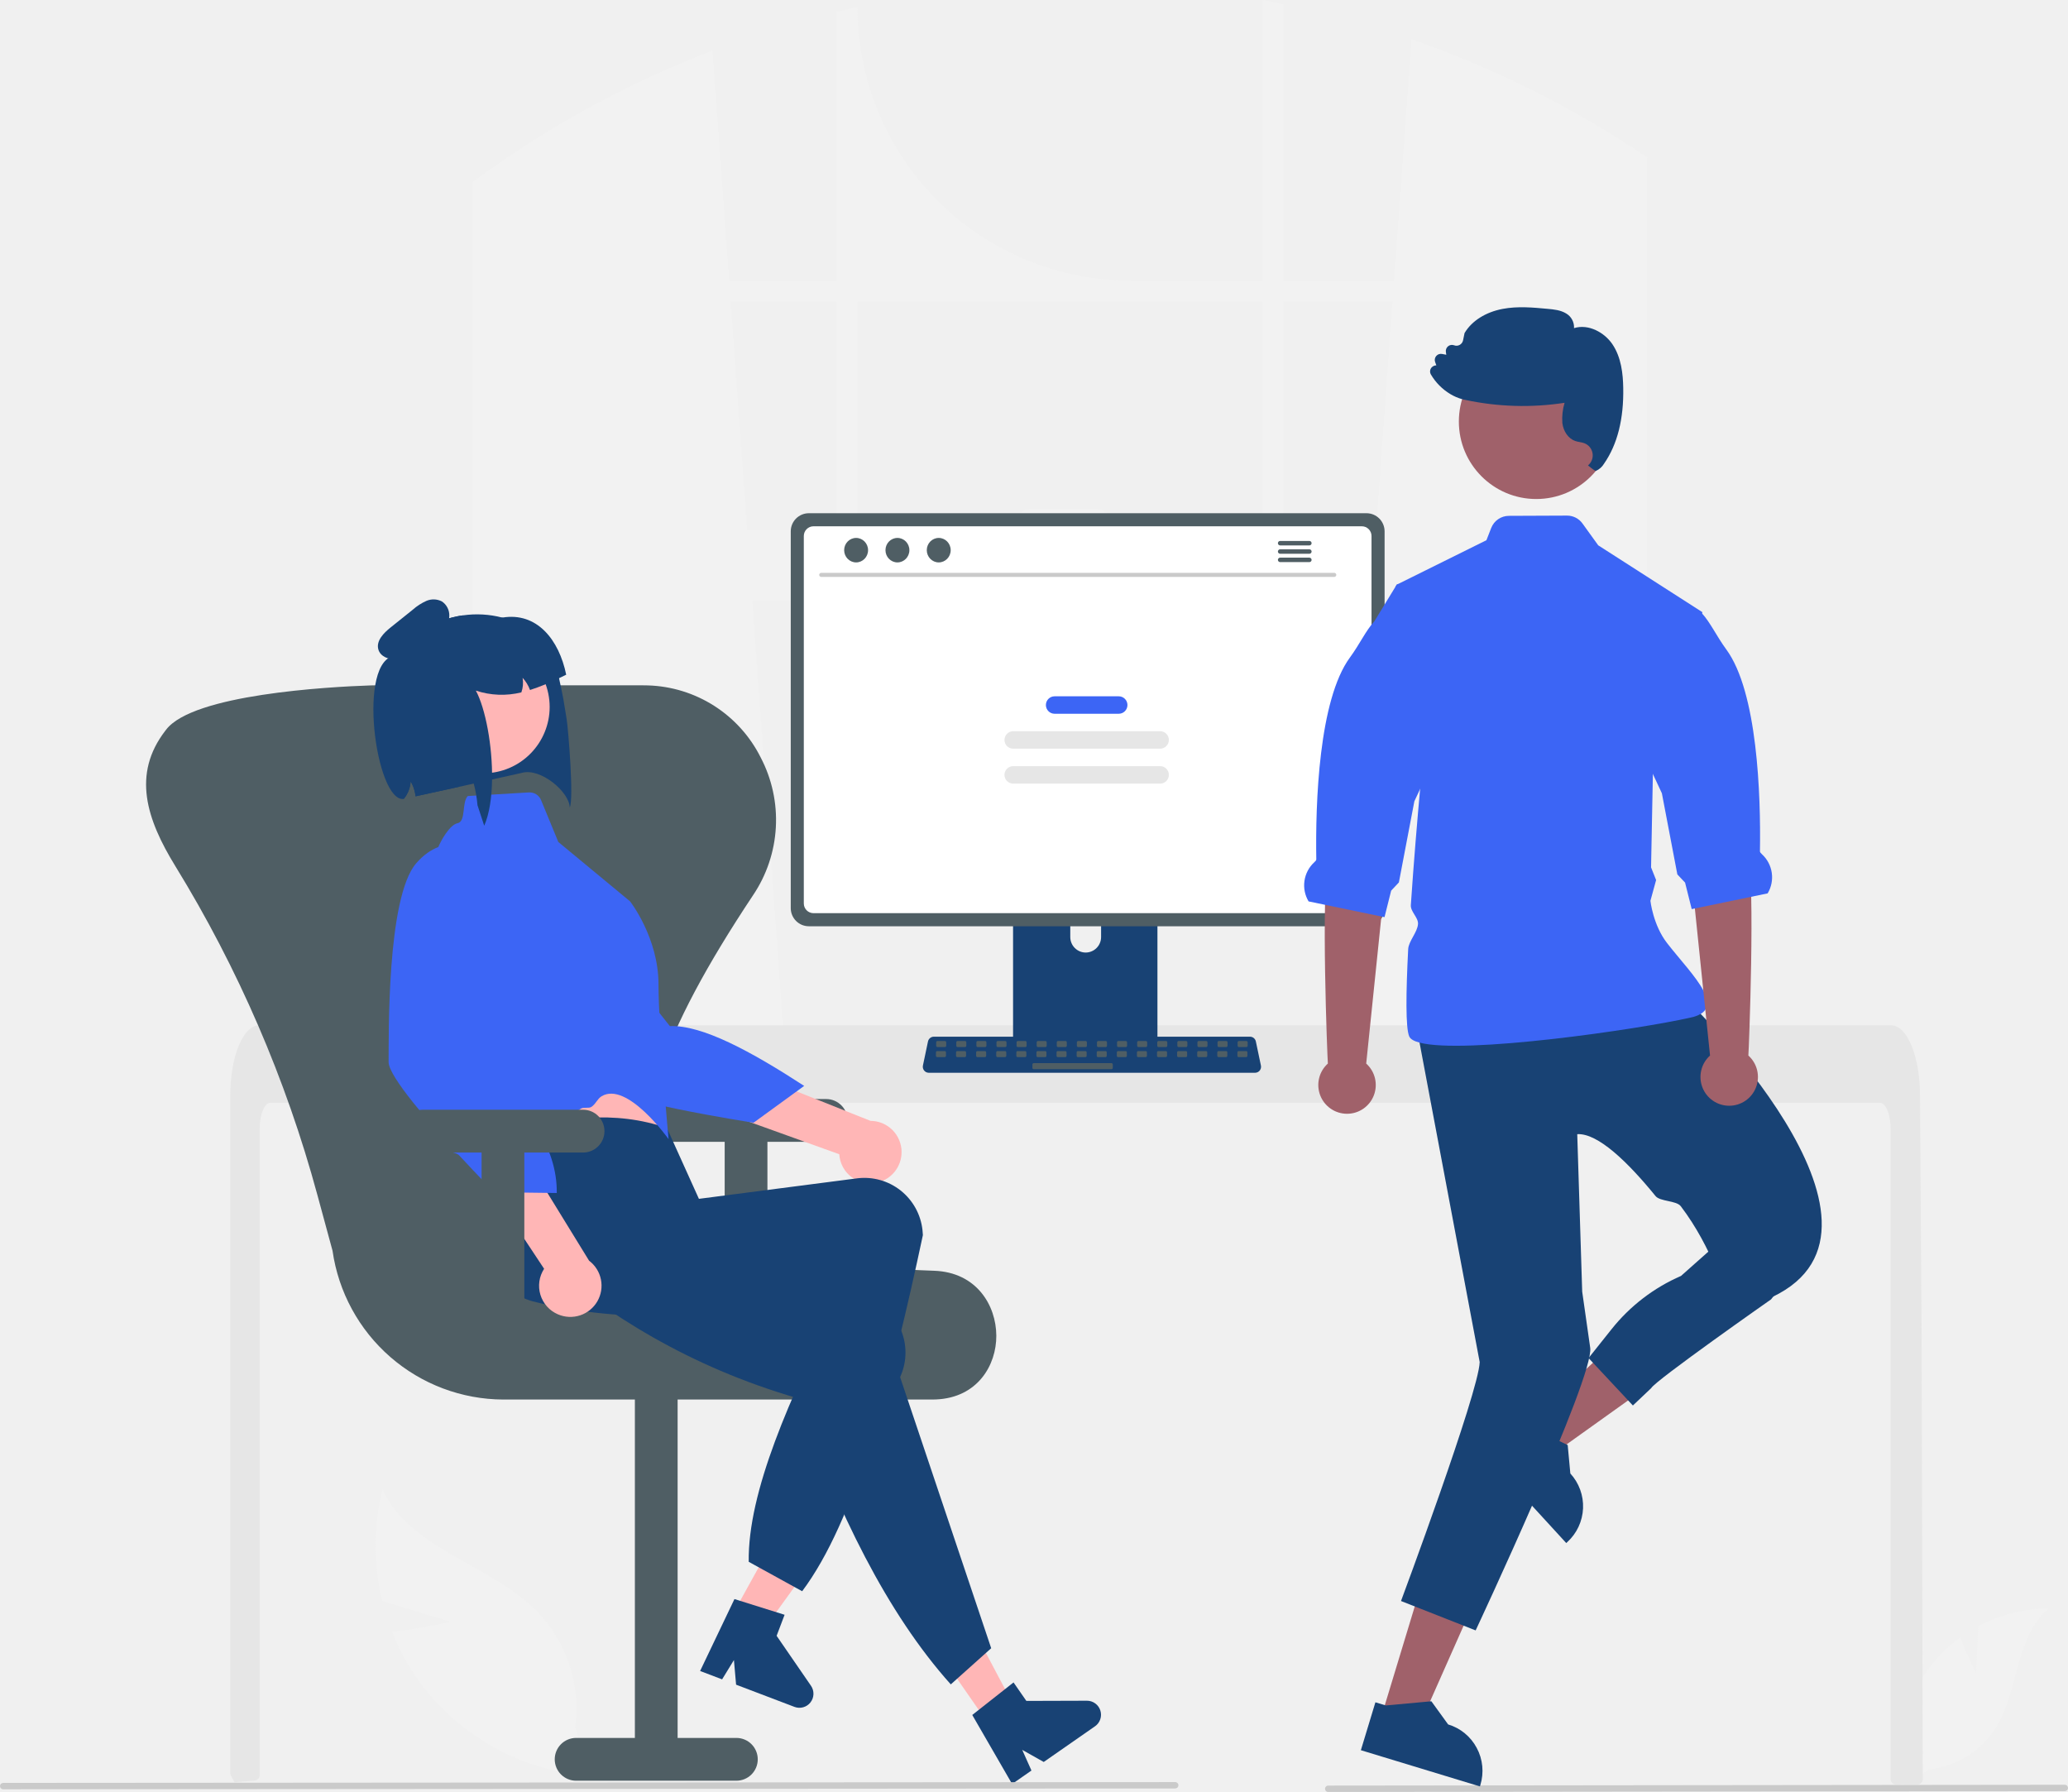
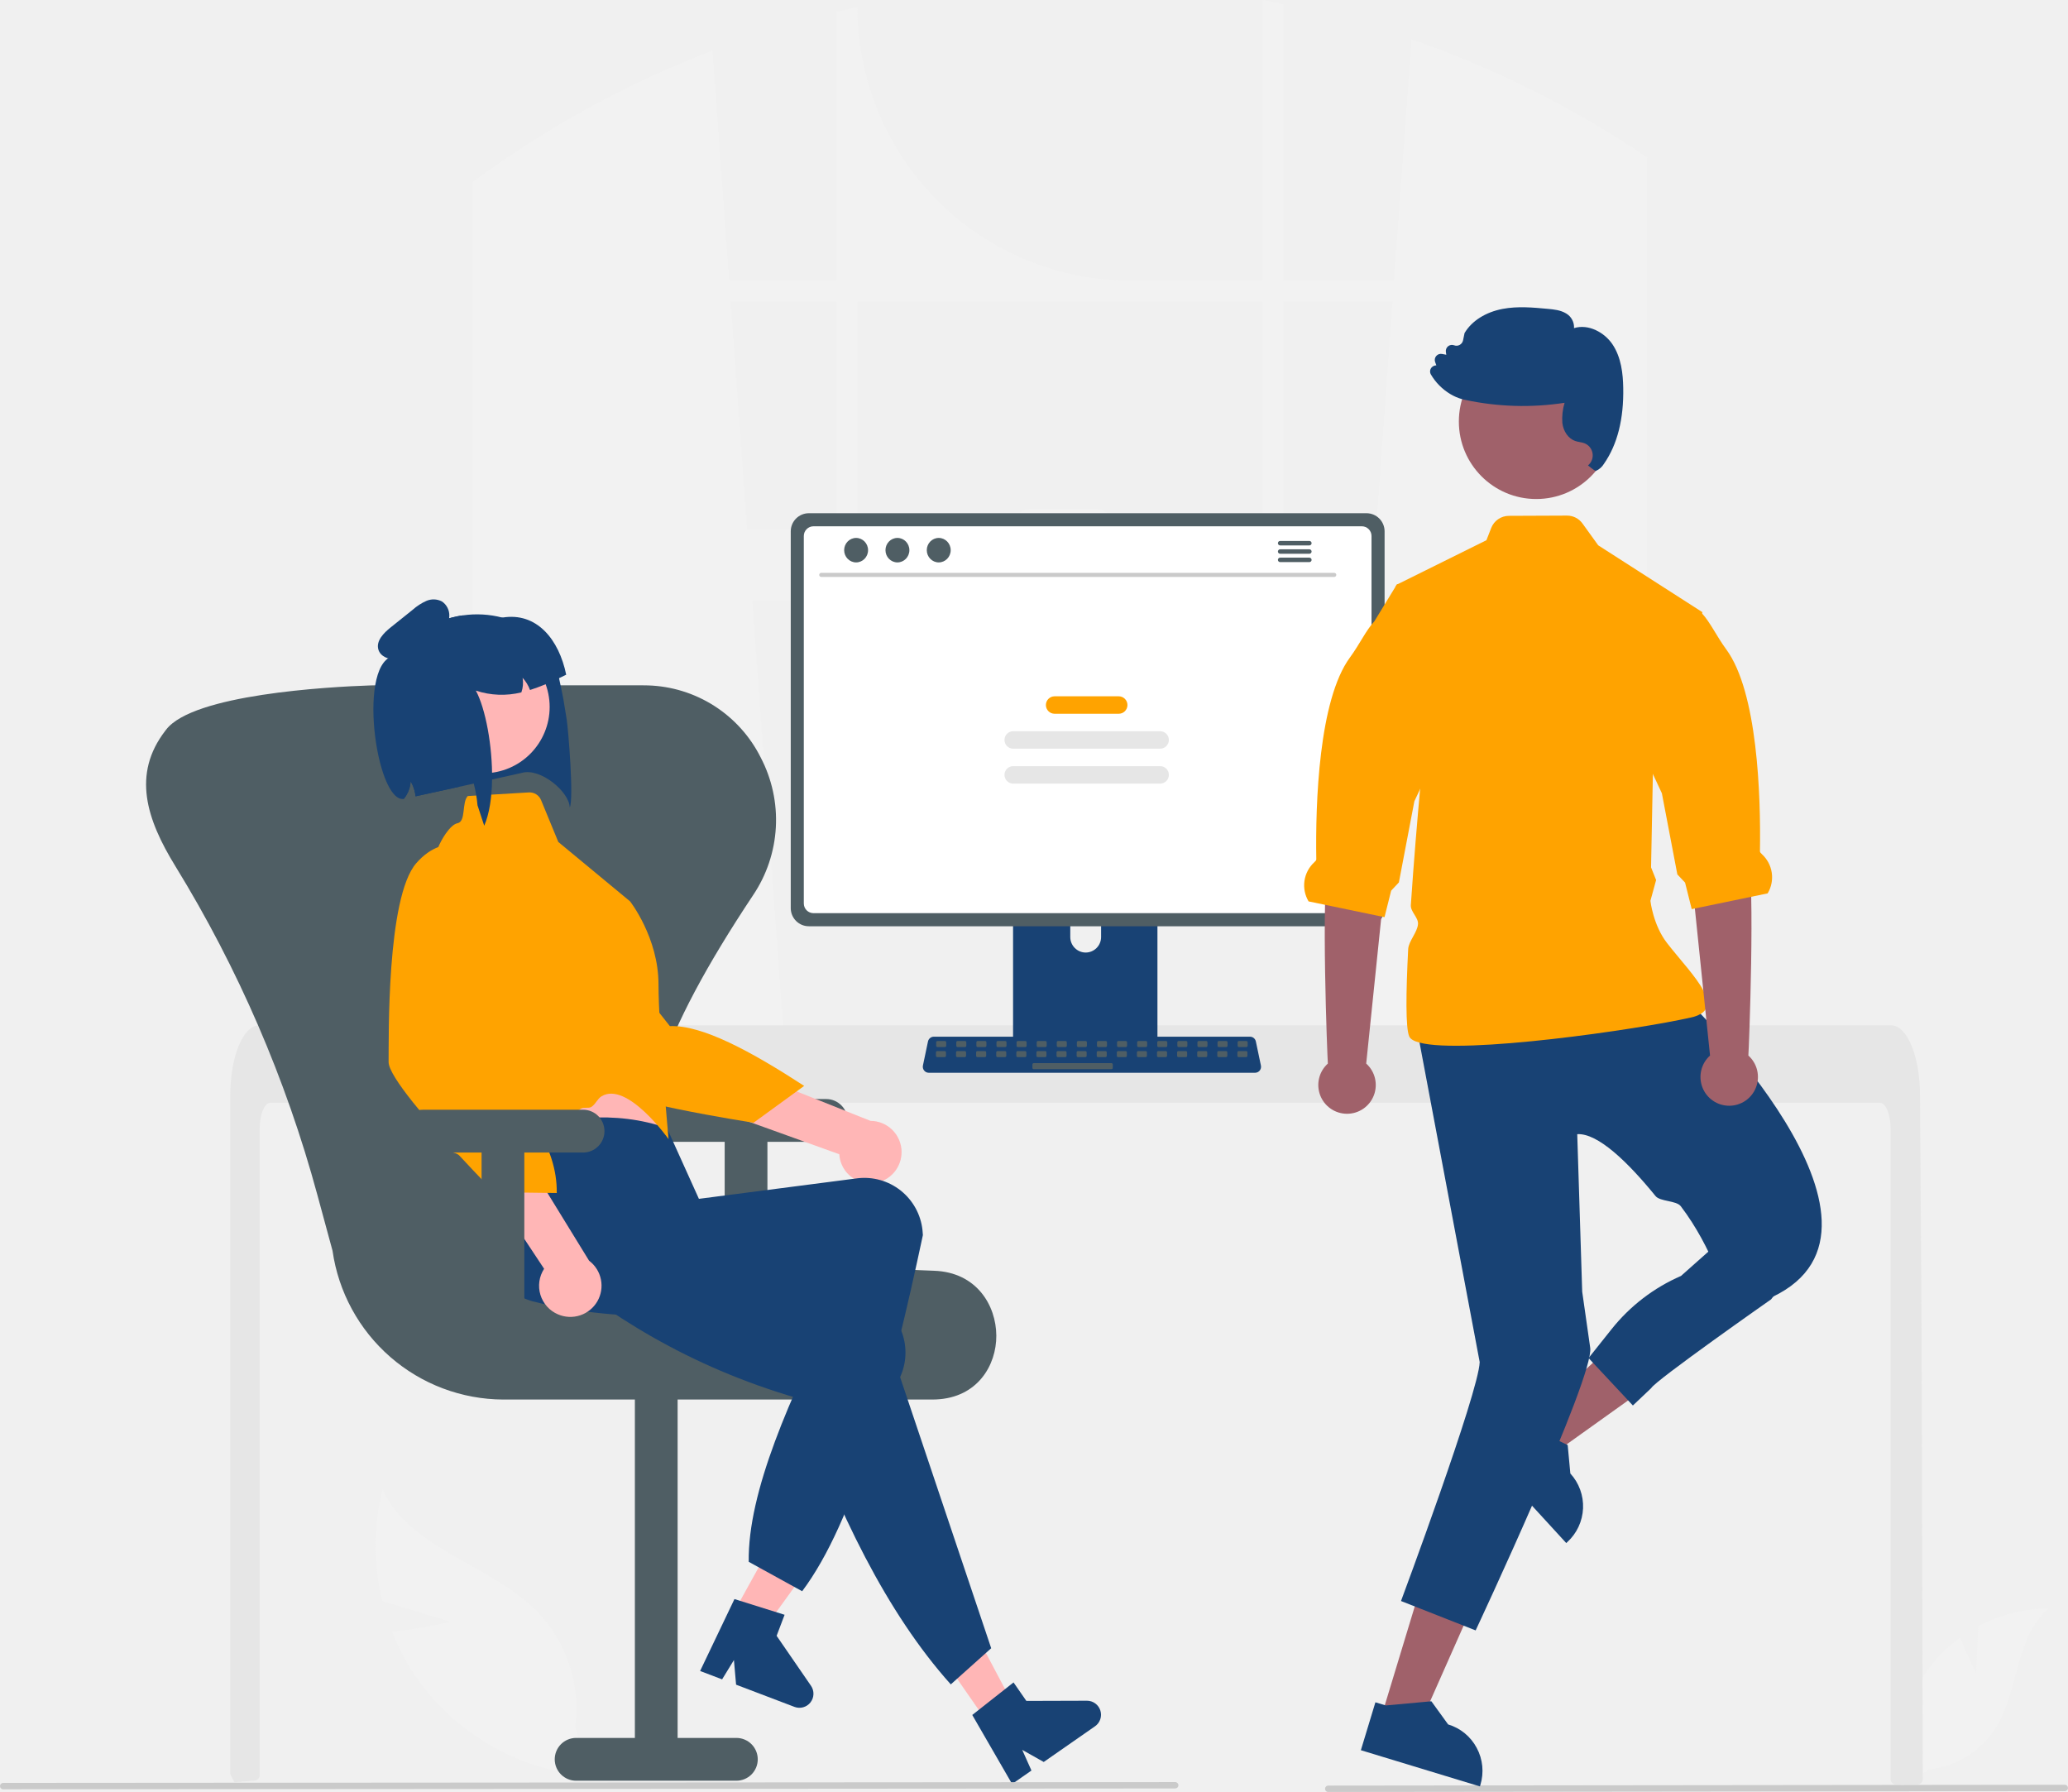
<svg xmlns="http://www.w3.org/2000/svg" width="232" height="201" viewBox="0 0 232 201" fill="none">
  <g clip-path="url(#clip0_41_4607)">
    <path d="M183.203 16.599C182.942 16.424 182.678 16.259 182.418 16.091C174.881 11.265 166.802 7.345 158.35 4.411L156.39 31.481H143.964V0.459C143.182 0.297 142.394 0.144 141.606 0V31.481H126.84C118.711 31.481 110.916 28.248 105.168 22.493C99.42 16.738 96.191 8.933 96.191 0.795V0.795C95.4 0.966 94.614 1.149 93.829 1.344V31.481H81.803L79.936 5.668C71.249 9.003 63.002 13.389 55.379 18.729C55.247 18.819 55.115 18.912 54.986 19.002C54.324 19.467 53.671 19.941 53.02 20.421V123.694H88.465L87.838 115.007L84.392 67.315H153.797L150.351 115.007L149.724 123.694H184.776V17.643C184.255 17.289 183.73 16.941 183.203 16.599ZM93.829 59.439H83.823L81.973 33.845H93.829V59.439ZM141.606 59.439H124.799V58.932C124.799 58.688 124.751 58.447 124.658 58.222C124.565 57.996 124.428 57.792 124.256 57.62C124.083 57.447 123.879 57.311 123.654 57.218C123.429 57.125 123.188 57.077 122.944 57.078H115.638C115.394 57.078 115.154 57.125 114.929 57.219C114.704 57.312 114.5 57.448 114.328 57.62C114.156 57.793 114.019 57.997 113.926 58.222C113.833 58.447 113.785 58.688 113.786 58.932V59.439H96.191V33.845H141.606V59.439ZM143.964 59.439V33.845H156.219L154.37 59.439H143.964Z" fill="#F2F2F2" />
    <path d="M221.696 187.693L221.93 182.42C224.372 181.113 227.096 180.422 229.865 180.409C226.054 183.528 226.531 189.541 223.947 193.736C223.131 195.039 222.033 196.14 220.734 196.96C219.435 197.779 217.968 198.296 216.443 198.471L213.254 200.426C212.816 197.983 212.913 195.475 213.537 193.073C214.16 190.671 215.297 188.434 216.868 186.514C217.76 185.446 218.782 184.495 219.912 183.683C220.676 185.699 221.696 187.693 221.696 187.693Z" fill="#F2F2F2" />
    <path d="M50.587 181.914L42.891 179.581C41.882 175.476 41.889 171.186 42.911 167.083C46.081 173.897 55.136 175.457 60.355 180.86C61.97 182.558 63.183 184.598 63.904 186.828C64.624 189.059 64.834 191.423 64.518 193.746L66.202 199.201C62.432 198.929 58.766 197.841 55.456 196.013C52.146 194.186 49.271 191.661 47.029 188.614C45.788 186.892 44.769 185.021 43.996 183.044C47.26 182.673 50.587 181.914 50.587 181.914Z" fill="#F2F2F2" />
    <path d="M215.707 199.563C215.706 199.723 215.643 199.876 215.531 199.989C215.475 200.045 215.409 200.089 215.337 200.118C215.264 200.148 215.186 200.164 215.108 200.163H212.699C212.62 200.164 212.542 200.148 212.469 200.118C212.396 200.088 212.33 200.044 212.274 199.988C212.218 199.932 212.174 199.866 212.144 199.793C212.114 199.72 212.099 199.642 212.099 199.563V126.61C212.099 125.002 211.56 123.697 210.897 123.694H30.337C29.671 123.697 29.135 125.002 29.132 126.61V199.116C29.131 199.265 29.076 199.409 28.976 199.519C28.875 199.63 28.738 199.699 28.59 199.713C28.104 199.761 27.619 199.803 27.136 199.842C27.124 199.842 27.112 199.845 27.1 199.845C26.836 199.869 26.573 199.887 26.309 199.908H26.306C26.168 199.659 26.036 199.404 25.901 199.149C25.858 199.063 25.835 198.967 25.835 198.87V122.827C25.835 122.383 25.853 121.935 25.883 121.494C25.926 120.889 26.001 120.286 26.108 119.688C26.614 116.901 27.759 115.013 29.06 115.007H212.171C212.361 115.009 212.548 115.048 212.722 115.124C212.978 115.238 213.209 115.4 213.403 115.601C213.666 115.875 213.89 116.183 214.071 116.517C214.712 117.648 215.171 119.334 215.333 121.296C215.333 121.314 215.336 121.332 215.336 121.35C215.378 121.836 215.399 122.332 215.396 122.827L215.438 129.257L215.465 133.091L215.546 145.123L215.576 149.396L215.707 199.563Z" fill="#E6E6E6" />
    <path d="M231.643 200.908L149.003 201C148.909 201 148.818 200.962 148.752 200.895C148.685 200.828 148.648 200.737 148.648 200.643C148.648 200.548 148.685 200.457 148.752 200.39C148.818 200.323 148.909 200.286 149.003 200.285L231.643 200.193C231.738 200.194 231.828 200.231 231.895 200.298C231.961 200.365 231.999 200.456 231.999 200.551C231.999 200.645 231.961 200.736 231.895 200.803C231.828 200.87 231.738 200.907 231.643 200.908Z" fill="#CACACA" />
    <path d="M129.067 93.693H114.431C114.224 93.693 114.025 93.775 113.879 93.922C113.733 94.069 113.651 94.268 113.651 94.475V117.624H129.849V94.475C129.849 94.373 129.829 94.271 129.79 94.176C129.75 94.081 129.693 93.994 129.62 93.922C129.548 93.849 129.461 93.791 129.366 93.752C129.272 93.713 129.17 93.692 129.067 93.693ZM121.798 106.845C121.341 106.843 120.902 106.66 120.579 106.336C120.255 106.012 120.072 105.573 120.07 105.115V102.445C120.07 101.986 120.252 101.546 120.576 101.221C120.9 100.897 121.34 100.715 121.798 100.715C122.257 100.715 122.696 100.897 123.02 101.221C123.345 101.546 123.527 101.986 123.527 102.445V105.115C123.524 105.573 123.342 106.012 123.018 106.336C122.694 106.66 122.256 106.843 121.798 106.845V106.845Z" fill="#184274" />
    <path d="M153.304 57.567H90.739C90.201 57.568 89.686 57.782 89.306 58.162C88.926 58.543 88.712 59.059 88.711 59.597V101.866C88.712 102.404 88.926 102.92 89.306 103.301C89.686 103.681 90.201 103.895 90.739 103.896H153.304C153.841 103.895 154.357 103.681 154.737 103.301C155.117 102.92 155.331 102.404 155.332 101.866V59.597C155.331 59.059 155.117 58.543 154.737 58.162C154.357 57.782 153.841 57.568 153.304 57.567V57.567Z" fill="#4F5E64" />
    <path d="M152.78 59.033H91.261C90.973 59.033 90.697 59.148 90.494 59.352C90.29 59.556 90.176 59.833 90.176 60.121V101.342C90.177 101.63 90.291 101.906 90.494 102.109C90.698 102.313 90.973 102.427 91.261 102.428H152.78C153.068 102.427 153.343 102.313 153.547 102.109C153.75 101.906 153.864 101.63 153.865 101.342V60.121C153.865 59.833 153.751 59.556 153.547 59.352C153.344 59.148 153.068 59.033 152.78 59.033V59.033Z" fill="white" />
    <path d="M113.601 116.883V119.117C113.601 119.232 113.647 119.343 113.729 119.425C113.811 119.507 113.921 119.553 114.037 119.553H129.463C129.579 119.553 129.689 119.507 129.771 119.425C129.853 119.343 129.899 119.232 129.899 119.117V116.883H113.601Z" fill="#4F5E64" />
    <path d="M140.799 120.33H104.198C104.097 120.33 103.998 120.308 103.908 120.265C103.818 120.222 103.738 120.159 103.675 120.081C103.612 120.003 103.567 119.912 103.543 119.815C103.52 119.717 103.518 119.616 103.539 119.518L104.107 116.817C104.139 116.666 104.222 116.53 104.342 116.433C104.462 116.336 104.611 116.282 104.765 116.282H140.231C140.385 116.282 140.534 116.336 140.654 116.433C140.774 116.53 140.857 116.666 140.889 116.817L141.457 119.518C141.478 119.616 141.476 119.717 141.453 119.815C141.429 119.912 141.384 120.003 141.321 120.081C141.258 120.159 141.179 120.222 141.088 120.265C140.998 120.308 140.899 120.33 140.799 120.33V120.33Z" fill="#184274" />
    <path d="M106.006 116.768H105.172C105.091 116.768 105.025 116.834 105.025 116.915V117.299C105.025 117.38 105.091 117.445 105.172 117.445H106.006C106.087 117.445 106.153 117.38 106.153 117.299V116.915C106.153 116.834 106.087 116.768 106.006 116.768Z" fill="#4F5E64" />
    <path d="M108.261 116.768H107.426C107.345 116.768 107.28 116.834 107.28 116.915V117.299C107.28 117.38 107.345 117.445 107.426 117.445H108.261C108.342 117.445 108.407 117.38 108.407 117.299V116.915C108.407 116.834 108.342 116.768 108.261 116.768Z" fill="#4F5E64" />
    <path d="M110.515 116.768H109.681C109.6 116.768 109.534 116.834 109.534 116.915V117.299C109.534 117.38 109.6 117.445 109.681 117.445H110.515C110.596 117.445 110.662 117.38 110.662 117.299V116.915C110.662 116.834 110.596 116.768 110.515 116.768Z" fill="#4F5E64" />
    <path d="M112.77 116.768H111.935C111.854 116.768 111.789 116.834 111.789 116.915V117.299C111.789 117.38 111.854 117.445 111.935 117.445H112.77C112.851 117.445 112.916 117.38 112.916 117.299V116.915C112.916 116.834 112.851 116.768 112.77 116.768Z" fill="#4F5E64" />
    <path d="M115.024 116.768H114.19C114.109 116.768 114.043 116.834 114.043 116.915V117.299C114.043 117.38 114.109 117.445 114.19 117.445H115.024C115.105 117.445 115.171 117.38 115.171 117.299V116.915C115.171 116.834 115.105 116.768 115.024 116.768Z" fill="#4F5E64" />
    <path d="M117.279 116.768H116.444C116.364 116.768 116.298 116.834 116.298 116.915V117.299C116.298 117.38 116.364 117.445 116.444 117.445H117.279C117.36 117.445 117.425 117.38 117.425 117.299V116.915C117.425 116.834 117.36 116.768 117.279 116.768Z" fill="#4F5E64" />
    <path d="M119.534 116.768H118.699C118.618 116.768 118.553 116.834 118.553 116.915V117.299C118.553 117.38 118.618 117.445 118.699 117.445H119.534C119.614 117.445 119.68 117.38 119.68 117.299V116.915C119.68 116.834 119.614 116.768 119.534 116.768Z" fill="#4F5E64" />
    <path d="M121.788 116.768H120.953C120.873 116.768 120.807 116.834 120.807 116.915V117.299C120.807 117.38 120.873 117.445 120.953 117.445H121.788C121.869 117.445 121.934 117.38 121.934 117.299V116.915C121.934 116.834 121.869 116.768 121.788 116.768Z" fill="#4F5E64" />
    <path d="M124.043 116.768H123.208C123.127 116.768 123.062 116.834 123.062 116.915V117.299C123.062 117.38 123.127 117.445 123.208 117.445H124.043C124.123 117.445 124.189 117.38 124.189 117.299V116.915C124.189 116.834 124.123 116.768 124.043 116.768Z" fill="#4F5E64" />
    <path d="M126.297 116.768H125.462C125.382 116.768 125.316 116.834 125.316 116.915V117.299C125.316 117.38 125.382 117.445 125.462 117.445H126.297C126.378 117.445 126.443 117.38 126.443 117.299V116.915C126.443 116.834 126.378 116.768 126.297 116.768Z" fill="#4F5E64" />
    <path d="M128.552 116.768H127.717C127.636 116.768 127.571 116.834 127.571 116.915V117.299C127.571 117.38 127.636 117.445 127.717 117.445H128.552C128.633 117.445 128.698 117.38 128.698 117.299V116.915C128.698 116.834 128.633 116.768 128.552 116.768Z" fill="#4F5E64" />
    <path d="M130.806 116.768H129.972C129.891 116.768 129.825 116.834 129.825 116.915V117.299C129.825 117.38 129.891 117.445 129.972 117.445H130.806C130.887 117.445 130.953 117.38 130.953 117.299V116.915C130.953 116.834 130.887 116.768 130.806 116.768Z" fill="#4F5E64" />
    <path d="M133.061 116.768H132.226C132.145 116.768 132.08 116.834 132.08 116.915V117.299C132.08 117.38 132.145 117.445 132.226 117.445H133.061C133.142 117.445 133.207 117.38 133.207 117.299V116.915C133.207 116.834 133.142 116.768 133.061 116.768Z" fill="#4F5E64" />
    <path d="M135.315 116.768H134.481C134.4 116.768 134.334 116.834 134.334 116.915V117.299C134.334 117.38 134.4 117.445 134.481 117.445H135.315C135.396 117.445 135.462 117.38 135.462 117.299V116.915C135.462 116.834 135.396 116.768 135.315 116.768Z" fill="#4F5E64" />
    <path d="M137.57 116.768H136.735C136.654 116.768 136.589 116.834 136.589 116.915V117.299C136.589 117.38 136.654 117.445 136.735 117.445H137.57C137.651 117.445 137.716 117.38 137.716 117.299V116.915C137.716 116.834 137.651 116.768 137.57 116.768Z" fill="#4F5E64" />
    <path d="M139.824 116.768H138.99C138.909 116.768 138.844 116.834 138.844 116.915V117.299C138.844 117.38 138.909 117.445 138.99 117.445H139.824C139.905 117.445 139.971 117.38 139.971 117.299V116.915C139.971 116.834 139.905 116.768 139.824 116.768Z" fill="#4F5E64" />
    <path d="M105.98 117.897H105.145C105.064 117.897 104.999 117.962 104.999 118.043V118.427C104.999 118.508 105.064 118.574 105.145 118.574H105.98C106.06 118.574 106.126 118.508 106.126 118.427V118.043C106.126 117.962 106.06 117.897 105.98 117.897Z" fill="#4F5E64" />
    <path d="M108.234 117.897H107.399C107.319 117.897 107.253 117.962 107.253 118.043V118.427C107.253 118.508 107.319 118.574 107.399 118.574H108.234C108.315 118.574 108.38 118.508 108.38 118.427V118.043C108.38 117.962 108.315 117.897 108.234 117.897Z" fill="#4F5E64" />
    <path d="M110.489 117.897H109.654C109.573 117.897 109.508 117.962 109.508 118.043V118.427C109.508 118.508 109.573 118.574 109.654 118.574H110.489C110.57 118.574 110.635 118.508 110.635 118.427V118.043C110.635 117.962 110.57 117.897 110.489 117.897Z" fill="#4F5E64" />
    <path d="M112.743 117.897H111.909C111.828 117.897 111.762 117.962 111.762 118.043V118.427C111.762 118.508 111.828 118.574 111.909 118.574H112.743C112.824 118.574 112.89 118.508 112.89 118.427V118.043C112.89 117.962 112.824 117.897 112.743 117.897Z" fill="#4F5E64" />
    <path d="M114.998 117.897H114.163C114.082 117.897 114.017 117.962 114.017 118.043V118.427C114.017 118.508 114.082 118.574 114.163 118.574H114.998C115.079 118.574 115.144 118.508 115.144 118.427V118.043C115.144 117.962 115.079 117.897 114.998 117.897Z" fill="#4F5E64" />
    <path d="M117.252 117.897H116.418C116.337 117.897 116.271 117.962 116.271 118.043V118.427C116.271 118.508 116.337 118.574 116.418 118.574H117.252C117.333 118.574 117.399 118.508 117.399 118.427V118.043C117.399 117.962 117.333 117.897 117.252 117.897Z" fill="#4F5E64" />
    <path d="M119.507 117.897H118.672C118.592 117.897 118.526 117.962 118.526 118.043V118.427C118.526 118.508 118.592 118.574 118.672 118.574H119.507C119.588 118.574 119.653 118.508 119.653 118.427V118.043C119.653 117.962 119.588 117.897 119.507 117.897Z" fill="#4F5E64" />
    <path d="M121.761 117.897H120.927C120.846 117.897 120.781 117.962 120.781 118.043V118.427C120.781 118.508 120.846 118.574 120.927 118.574H121.761C121.842 118.574 121.908 118.508 121.908 118.427V118.043C121.908 117.962 121.842 117.897 121.761 117.897Z" fill="#4F5E64" />
    <path d="M124.016 117.897H123.181C123.101 117.897 123.035 117.962 123.035 118.043V118.427C123.035 118.508 123.101 118.574 123.181 118.574H124.016C124.097 118.574 124.162 118.508 124.162 118.427V118.043C124.162 117.962 124.097 117.897 124.016 117.897Z" fill="#4F5E64" />
    <path d="M126.271 117.897H125.436C125.355 117.897 125.29 117.962 125.29 118.043V118.427C125.29 118.508 125.355 118.574 125.436 118.574H126.271C126.351 118.574 126.417 118.508 126.417 118.427V118.043C126.417 117.962 126.351 117.897 126.271 117.897Z" fill="#4F5E64" />
    <path d="M128.525 117.897H127.69C127.61 117.897 127.544 117.962 127.544 118.043V118.427C127.544 118.508 127.61 118.574 127.69 118.574H128.525C128.606 118.574 128.671 118.508 128.671 118.427V118.043C128.671 117.962 128.606 117.897 128.525 117.897Z" fill="#4F5E64" />
    <path d="M130.78 117.897H129.945C129.864 117.897 129.799 117.962 129.799 118.043V118.427C129.799 118.508 129.864 118.574 129.945 118.574H130.78C130.86 118.574 130.926 118.508 130.926 118.427V118.043C130.926 117.962 130.86 117.897 130.78 117.897Z" fill="#4F5E64" />
    <path d="M133.034 117.897H132.2C132.119 117.897 132.053 117.962 132.053 118.043V118.427C132.053 118.508 132.119 118.574 132.2 118.574H133.034C133.115 118.574 133.18 118.508 133.18 118.427V118.043C133.18 117.962 133.115 117.897 133.034 117.897Z" fill="#4F5E64" />
    <path d="M135.289 117.897H134.454C134.373 117.897 134.308 117.962 134.308 118.043V118.427C134.308 118.508 134.373 118.574 134.454 118.574H135.289C135.37 118.574 135.435 118.508 135.435 118.427V118.043C135.435 117.962 135.37 117.897 135.289 117.897Z" fill="#4F5E64" />
    <path d="M137.543 117.897H136.709C136.628 117.897 136.562 117.962 136.562 118.043V118.427C136.562 118.508 136.628 118.574 136.709 118.574H137.543C137.624 118.574 137.69 118.508 137.69 118.427V118.043C137.69 117.962 137.624 117.897 137.543 117.897Z" fill="#4F5E64" />
    <path d="M139.798 117.897H138.963C138.882 117.897 138.817 117.962 138.817 118.043V118.427C138.817 118.508 138.882 118.574 138.963 118.574H139.798C139.879 118.574 139.944 118.508 139.944 118.427V118.043C139.944 117.962 139.879 117.897 139.798 117.897Z" fill="#4F5E64" />
    <path d="M124.692 119.251H115.967C115.886 119.251 115.821 119.317 115.821 119.397V119.782C115.821 119.863 115.886 119.928 115.967 119.928H124.692C124.773 119.928 124.839 119.863 124.839 119.782V119.397C124.839 119.317 124.773 119.251 124.692 119.251Z" fill="#4F5E64" />
    <path d="M149.689 64.712H92.125C92.065 64.711 92.008 64.686 91.966 64.644C91.924 64.601 91.901 64.543 91.901 64.483C91.901 64.423 91.924 64.366 91.966 64.323C92.008 64.28 92.065 64.255 92.125 64.254H149.689C149.749 64.255 149.806 64.28 149.848 64.323C149.89 64.366 149.913 64.423 149.913 64.483C149.913 64.543 149.89 64.601 149.848 64.644C149.806 64.686 149.749 64.711 149.689 64.712V64.712Z" fill="#CACACA" />
    <path d="M96.044 63.084C96.785 63.084 97.385 62.469 97.385 61.711C97.385 60.953 96.785 60.338 96.044 60.338C95.303 60.338 94.702 60.953 94.702 61.711C94.702 62.469 95.303 63.084 96.044 63.084Z" fill="#4F5E64" />
    <path d="M100.678 63.084C101.419 63.084 102.02 62.469 102.02 61.711C102.02 60.953 101.419 60.338 100.678 60.338C99.937 60.338 99.337 60.953 99.337 61.711C99.337 62.469 99.937 63.084 100.678 63.084Z" fill="#4F5E64" />
    <path d="M105.312 63.084C106.053 63.084 106.654 62.469 106.654 61.711C106.654 60.953 106.053 60.338 105.312 60.338C104.572 60.338 103.971 60.953 103.971 61.711C103.971 62.469 104.572 63.084 105.312 63.084Z" fill="#4F5E64" />
    <path d="M146.899 60.678H143.607C143.541 60.679 143.479 60.706 143.434 60.753C143.388 60.8 143.362 60.862 143.362 60.928C143.362 60.993 143.388 61.056 143.434 61.102C143.479 61.149 143.541 61.176 143.607 61.177H146.899C146.964 61.176 147.026 61.149 147.072 61.102C147.117 61.056 147.143 60.993 147.143 60.928C147.143 60.862 147.117 60.8 147.072 60.753C147.026 60.706 146.964 60.679 146.899 60.678V60.678Z" fill="#4F5E64" />
    <path d="M146.899 61.615H143.607C143.541 61.616 143.479 61.643 143.434 61.69C143.388 61.736 143.362 61.799 143.362 61.864C143.362 61.93 143.388 61.992 143.434 62.039C143.479 62.086 143.541 62.113 143.607 62.114H146.899C146.964 62.113 147.026 62.086 147.072 62.039C147.117 61.992 147.143 61.93 147.143 61.864C147.143 61.799 147.117 61.736 147.072 61.69C147.026 61.643 146.964 61.616 146.899 61.615V61.615Z" fill="#4F5E64" />
    <path d="M146.899 62.55H143.607C143.541 62.552 143.479 62.579 143.434 62.625C143.388 62.672 143.362 62.735 143.362 62.8C143.362 62.865 143.388 62.928 143.434 62.975C143.479 63.021 143.541 63.048 143.607 63.05H146.899C146.964 63.048 147.026 63.021 147.072 62.975C147.117 62.928 147.143 62.865 147.143 62.8C147.143 62.735 147.117 62.672 147.072 62.625C147.026 62.579 146.964 62.552 146.899 62.55V62.55Z" fill="#4F5E64" />
-     <path d="M125.505 78.102H118.312C117.772 78.102 117.334 78.54 117.334 79.081V79.081C117.334 79.622 117.772 80.061 118.312 80.061H125.505C126.046 80.061 126.484 79.622 126.484 79.081V79.081C126.484 78.54 126.046 78.102 125.505 78.102Z" fill="#3C65F5" />
+     <path d="M125.505 78.102H118.312C117.772 78.102 117.334 78.54 117.334 79.081V79.081C117.334 79.622 117.772 80.061 118.312 80.061H125.505C126.046 80.061 126.484 79.622 126.484 79.081V79.081C126.484 78.54 126.046 78.102 125.505 78.102Z" fill="#ffa300" />
    <path d="M130.152 82.019H113.666C113.126 82.019 112.688 82.458 112.688 82.999V82.999C112.688 83.54 113.126 83.978 113.666 83.978H130.152C130.692 83.978 131.13 83.54 131.13 82.999C131.13 82.458 130.692 82.019 130.152 82.019Z" fill="#E6E6E6" />
    <path d="M130.152 85.937H113.666C113.126 85.937 112.688 86.375 112.688 86.916C112.688 87.457 113.126 87.896 113.666 87.896H130.152C130.692 87.896 131.13 87.457 131.13 86.916C131.13 86.375 130.692 85.937 130.152 85.937Z" fill="#E6E6E6" />
    <path d="M92.687 123.277H74.706C74.07 123.277 73.46 123.53 73.011 123.98C72.561 124.43 72.308 125.04 72.308 125.677C72.308 126.314 72.561 126.924 73.011 127.374C73.46 127.824 74.07 128.077 74.706 128.077H81.299V146.68H86.094V128.077H92.687C93.323 128.077 93.933 127.824 94.383 127.374C94.832 126.924 95.085 126.314 95.085 125.677C95.085 125.04 94.832 124.43 94.383 123.98C93.933 123.53 93.323 123.277 92.687 123.277Z" fill="#4F5E64" />
    <path d="M104.555 156.983H56.46C51.798 156.966 47.297 155.27 43.78 152.205C40.263 149.14 37.965 144.911 37.305 140.29L35.602 134.02C32.079 121.028 26.712 108.609 19.665 97.143C16.444 91.906 14.786 86.837 18.551 81.957C18.583 81.915 18.615 81.874 18.646 81.834C21.666 77.898 36.698 77.046 41.598 76.88C41.791 76.874 41.986 76.871 42.181 76.871H72.096C72.291 76.871 72.485 76.874 72.678 76.88C75.32 76.958 77.892 77.749 80.12 79.171C82.349 80.594 84.151 82.593 85.336 84.958C86.601 87.373 87.189 90.085 87.038 92.807C86.888 95.529 86.004 98.159 84.48 100.419C73.972 116.223 70.755 126.132 74.049 132.55C77.235 138.757 87.001 141.93 104.785 142.537C109.564 142.7 111.757 146.425 111.772 149.818C111.787 153.123 109.678 156.772 105.013 156.973C104.862 156.98 104.709 156.983 104.555 156.983Z" fill="#4F5E64" />
    <path d="M64.63 199.739H82.612C83.248 199.739 83.858 199.486 84.307 199.036C84.757 198.586 85.009 197.976 85.009 197.339C85.009 196.702 84.757 196.092 84.307 195.642C83.858 195.191 83.248 194.939 82.612 194.939H76.019V154.432H71.224V194.939H64.63C63.995 194.939 63.385 195.191 62.935 195.642C62.486 196.092 62.233 196.702 62.233 197.339C62.233 197.976 62.486 198.586 62.935 199.036C63.385 199.486 63.995 199.739 64.63 199.739Z" fill="#4F5E64" />
    <path d="M63.194 78.374L63.571 80.668C63.75 81.779 64.395 89.635 63.917 90.572C63.875 88.822 60.62 86.071 58.512 86.699L55.203 87.435L53.149 87.893L51.477 88.26L46.619 89.322C46.611 89.266 46.605 89.206 46.596 89.149C46.585 89.078 46.573 89.007 46.559 88.937C46.468 88.481 46.303 88.042 46.07 87.64C46.046 88.179 45.887 88.703 45.608 89.165C45.6 89.177 45.594 89.19 45.588 89.203C45.502 89.343 45.407 89.477 45.303 89.604C45.298 89.608 45.294 89.612 45.29 89.616C45.29 89.616 44.292 73.687 44.397 73.54C44.473 73.435 44.55 73.334 44.631 73.234C44.711 73.132 44.789 73.034 44.873 72.934C44.883 72.924 44.892 72.913 44.9 72.901C45.134 72.623 45.382 72.358 45.642 72.105C45.719 72.031 45.799 71.957 45.878 71.882C47.093 70.757 48.545 69.918 50.127 69.428C50.306 69.374 50.491 69.323 50.68 69.272C50.866 69.225 51.056 69.18 51.246 69.141L51.311 69.128C51.402 69.109 51.496 69.093 51.588 69.077C51.703 69.057 51.819 69.039 51.932 69.025C53.404 68.813 54.903 68.897 56.342 69.273C56.345 69.273 56.346 69.275 56.349 69.275C57.55 69.589 58.691 70.098 59.728 70.782C61.521 71.967 62.219 73.9 62.715 76.071C62.888 76.817 63.035 77.592 63.194 78.374Z" fill="#184274" />
    <path d="M80.905 183.409L84.003 185.094L92.203 173.743L87.631 171.256L80.905 183.409Z" fill="#FFB6B6" />
    <path d="M82.396 179.364L88.02 181.127L87.125 183.486L90.981 189.089C91.171 189.366 91.269 189.696 91.258 190.032C91.248 190.368 91.13 190.692 90.923 190.957C90.716 191.221 90.43 191.412 90.106 191.502C89.783 191.592 89.439 191.576 89.126 191.457L82.579 188.967L82.336 186.205L81.01 188.37L78.542 187.431L82.396 179.364Z" fill="#184274" />
    <path d="M98.451 132.638C97.957 132.759 97.442 132.769 96.943 132.669C96.444 132.569 95.973 132.36 95.564 132.058C95.154 131.756 94.815 131.368 94.572 130.92C94.328 130.473 94.186 129.978 94.154 129.469L67.733 119.953L72.582 115.728L97.659 125.725C98.516 125.728 99.341 126.046 99.98 126.618C100.618 127.19 101.024 127.977 101.122 128.829C101.22 129.681 101.002 130.54 100.51 131.242C100.017 131.944 99.285 132.441 98.451 132.638V132.638Z" fill="#FFB6B6" />
-     <path d="M60.352 96.377C60.352 96.377 55.902 96.476 55.506 101.562C55.111 106.648 64.82 119.229 66.325 121.304C67.829 123.379 84.539 125.932 84.539 125.932L90.219 121.803C84.251 117.931 78.803 114.962 75.148 115.096L60.352 96.377Z" fill="#3C65F5" />
+     <path d="M60.352 96.377C60.352 96.377 55.902 96.476 55.506 101.562C55.111 106.648 64.82 119.229 66.325 121.304C67.829 123.379 84.539 125.932 84.539 125.932L90.219 121.803C84.251 117.931 78.803 114.962 75.148 115.096L60.352 96.377Z" fill="#ffa300" />
    <path d="M54.894 118.82L55.978 123.485C55.978 123.485 55.989 127.786 56.75 128.579C57.505 129.368 74.119 127.783 74.119 127.783C74.119 127.783 72.357 120.852 72.381 115.608L54.894 118.82Z" fill="#FFB6B6" />
    <path d="M89.99 178.485L83.996 175.185C83.882 167.376 88.573 156.809 94.138 145.74C81.694 147.883 69.954 148.569 59.799 145.977C58.132 145.537 56.706 144.457 55.827 142.971C54.949 141.486 54.69 139.714 55.105 138.039C55.145 137.874 55.191 137.712 55.242 137.551C56.458 133.838 53.733 131.511 56.239 127.428C62.831 125.174 69.094 124.538 74.82 126.528L78.408 134.471L96.192 132.167C97.052 132.064 97.923 132.132 98.755 132.368C99.588 132.604 100.366 133.002 101.044 133.54C101.722 134.079 102.287 134.746 102.707 135.504C103.126 136.261 103.392 137.095 103.488 137.956C103.512 138.149 103.527 138.343 103.535 138.538C99.939 155.416 95.907 170.603 89.99 178.485Z" fill="#184274" />
    <path d="M55.718 86.587C59.74 85.763 62.334 81.831 61.511 77.803C60.688 73.776 56.76 71.18 52.737 72.004C48.715 72.828 46.121 76.76 46.945 80.787C47.768 84.814 51.696 87.411 55.718 86.587Z" fill="#FFB6B6" />
-     <path d="M52.48 89.289L59.331 88.884C59.62 88.867 59.907 88.94 60.152 89.094C60.398 89.248 60.589 89.475 60.699 89.743L62.635 94.442L70.682 101.101C70.682 101.101 73.868 105.16 73.875 110.402C73.883 115.644 75.005 127.777 75.005 127.777C75.005 127.777 70.356 121.225 67.486 122.968C66.998 123.264 66.826 123.87 66.314 124.177C66.059 124.33 65.47 124.181 65.212 124.334C61.258 126.685 57.133 128.981 56.748 128.578C55.991 127.788 55.074 123.748 55.074 123.748L48.802 100.679C48.462 99.465 48.395 98.191 48.604 96.948C48.814 95.705 49.296 94.523 50.016 93.489C50.454 92.871 50.913 92.412 51.34 92.336C52.297 92.132 51.788 89.982 52.48 89.289Z" fill="#3C65F5" />
+     <path d="M52.48 89.289L59.331 88.884C59.62 88.867 59.907 88.94 60.152 89.094C60.398 89.248 60.589 89.475 60.699 89.743L62.635 94.442L70.682 101.101C70.682 101.101 73.868 105.16 73.875 110.402C73.883 115.644 75.005 127.777 75.005 127.777C75.005 127.777 70.356 121.225 67.486 122.968C66.998 123.264 66.826 123.87 66.314 124.177C66.059 124.33 65.47 124.181 65.212 124.334C61.258 126.685 57.133 128.981 56.748 128.578C55.991 127.788 55.074 123.748 55.074 123.748L48.802 100.679C48.462 99.465 48.395 98.191 48.604 96.948C48.814 95.705 49.296 94.523 50.016 93.489C50.454 92.871 50.913 92.412 51.34 92.336C52.297 92.132 51.788 89.982 52.48 89.289Z" fill="#ffa300" />
    <path d="M110.761 193.181L113.653 191.168L107.101 178.793L102.833 181.764L110.761 193.181Z" fill="#FFB6B6" />
    <path d="M111.198 184.878L106.665 188.934C99.458 180.894 94.01 169.618 89.393 156.813C77.296 153.266 68.173 147.545 60.209 140.753C57.507 138.464 55.481 135.524 57.786 132.735C57.894 132.605 58.006 132.479 58.123 132.357C60.844 129.558 67.743 130.091 71.784 127.527L80.812 137.187L80.244 139.777L97.199 145.527C98.015 145.813 98.766 146.259 99.41 146.837C100.053 147.415 100.575 148.115 100.947 148.897C101.318 149.678 101.532 150.526 101.574 151.39C101.617 152.255 101.489 153.119 101.196 153.934C101.132 154.118 101.061 154.299 100.982 154.477L111.198 184.878Z" fill="#184274" />
    <path d="M109.074 192.365L113.704 188.715L115.142 190.787L121.939 190.766C122.274 190.765 122.602 190.872 122.873 191.07C123.144 191.268 123.344 191.548 123.445 191.869C123.546 192.189 123.542 192.534 123.434 192.852C123.325 193.17 123.118 193.445 122.842 193.636L117.092 197.638L114.678 196.279L115.714 198.597L113.546 200.106L109.074 192.365Z" fill="#184274" />
    <path d="M62.597 147.428C62.129 147.229 61.709 146.93 61.369 146.551C61.029 146.172 60.776 145.723 60.627 145.236C60.479 144.749 60.439 144.235 60.511 143.73C60.582 143.226 60.764 142.743 61.041 142.317L45.531 118.882L51.941 118.395L66.087 141.41C66.772 141.925 67.244 142.674 67.415 143.515C67.585 144.355 67.442 145.229 67.012 145.971C66.582 146.713 65.894 147.271 65.081 147.539C64.267 147.808 63.383 147.768 62.597 147.428Z" fill="#FFB6B6" />
-     <path d="M53.679 95.562C53.679 95.562 50.052 92.979 46.7 96.821C43.347 100.664 43.627 116.56 43.596 119.124C43.586 119.927 44.744 121.659 46.339 123.659C47.055 124.558 47.859 125.51 48.686 126.457C49.164 127.005 48.752 128.145 49.232 128.677C49.71 129.207 51.079 129.129 51.534 129.62C53.69 131.953 55.441 133.729 55.441 133.729L62.46 133.816C62.539 128.592 58.966 123.929 54.376 119.422L53.679 95.562Z" fill="#3C65F5" />
+     <path d="M53.679 95.562C53.679 95.562 50.052 92.979 46.7 96.821C43.347 100.664 43.627 116.56 43.596 119.124C43.586 119.927 44.744 121.659 46.339 123.659C47.055 124.558 47.859 125.51 48.686 126.457C49.164 127.005 48.752 128.145 49.232 128.677C49.71 129.207 51.079 129.129 51.534 129.62C53.69 131.953 55.441 133.729 55.441 133.729L62.46 133.816C62.539 128.592 58.966 123.929 54.376 119.422L53.679 95.562Z" fill="#ffa300" />
    <path d="M63.519 75.68C63.244 75.816 62.977 75.947 62.715 76.071C61.663 76.589 60.576 77.032 59.461 77.396C59.276 76.891 58.993 76.428 58.629 76.032C58.722 76.579 58.675 77.14 58.491 77.662C56.804 78.081 55.034 78.012 53.385 77.465C54.464 79.465 55.26 83.678 55.202 87.435C55.177 89.422 54.909 91.281 54.322 92.617L53.568 90.321C53.498 89.501 53.358 88.689 53.148 87.893C52.643 85.66 52.171 87.153 51.477 88.26L46.619 89.322C46.611 89.266 46.605 89.206 46.596 89.149C46.584 89.078 46.573 89.007 46.559 88.937C46.468 88.481 46.303 88.042 46.07 87.64C46.046 88.179 45.887 88.703 45.608 89.165C45.6 89.177 45.594 89.19 45.588 89.203C45.502 89.343 45.407 89.477 45.303 89.604C45.298 89.608 45.294 89.612 45.29 89.616C42.154 90.036 39.956 73.844 44.397 73.543C44.526 73.534 44.551 73.337 44.631 73.234C44.711 73.132 44.789 73.034 44.873 72.934C44.883 72.924 44.892 72.913 44.899 72.901C45.137 72.625 45.383 72.361 45.642 72.105C45.719 72.031 45.799 71.957 45.878 71.882C47.097 70.762 48.548 69.925 50.128 69.431C50.306 69.376 50.491 69.323 50.68 69.272C50.866 69.225 51.055 69.18 51.246 69.141L51.311 69.128C51.402 69.109 51.496 69.093 51.588 69.077C51.703 69.057 51.819 69.039 51.932 69.025C52.358 69.24 52.722 69.559 52.991 69.954L56.094 69.318C56.176 69.301 56.259 69.287 56.343 69.276L56.349 69.275C60.223 68.625 62.714 71.744 63.519 75.68Z" fill="#184274" />
    <path d="M46.604 72.817C45.94 73.297 45.241 73.792 44.43 73.911C43.619 74.03 42.67 73.638 42.445 72.849C42.171 71.884 43.041 71.005 43.823 70.378L46.304 68.39C46.758 67.986 47.27 67.654 47.824 67.405C48.102 67.283 48.404 67.225 48.708 67.235C49.012 67.245 49.309 67.323 49.579 67.464C49.845 67.644 50.061 67.89 50.206 68.177C50.351 68.465 50.42 68.785 50.407 69.106C50.371 69.751 50.159 70.374 49.793 70.905C49.332 71.624 48.731 72.242 48.026 72.722C47.321 73.201 46.526 73.534 45.69 73.698" fill="#184274" />
    <path d="M65.415 124.477H47.434C46.798 124.477 46.188 124.73 45.739 125.18C45.289 125.63 45.036 126.241 45.036 126.877C45.036 127.514 45.289 128.124 45.739 128.575C46.188 129.025 46.798 129.278 47.434 129.278H54.027V147.88H58.822V129.278H65.415C66.051 129.278 66.661 129.025 67.111 128.575C67.56 128.124 67.813 127.514 67.813 126.877C67.813 126.241 67.56 125.63 67.111 125.18C66.661 124.73 66.051 124.477 65.415 124.477Z" fill="#4F5E64" />
    <path d="M131.846 200.608L0.357 200.7C0.262 200.7 0.172 200.662 0.105 200.595C0.038 200.528 0.001 200.437 0.001 200.343C0.001 200.248 0.038 200.157 0.105 200.09C0.172 200.023 0.262 199.986 0.357 199.985L131.846 199.893C131.941 199.893 132.031 199.931 132.098 199.998C132.164 200.065 132.202 200.156 132.202 200.25C132.202 200.345 132.164 200.436 132.098 200.503C132.031 200.57 131.941 200.607 131.846 200.608Z" fill="#CACACA" />
    <path d="M170.111 160.757L173.038 163.951L186.735 154.167L182.415 149.453L170.111 160.757Z" fill="#A0616A" />
    <path d="M176.169 165.277V165.274L175.873 162.085L175.738 162.022L174.949 161.646L171.23 159.885L171.152 159.801L170.406 158.985L166.273 162.784L171.872 168.893L175.711 173.081L175.84 172.961C176.366 172.479 176.792 171.897 177.093 171.249C177.394 170.602 177.565 169.901 177.596 169.188C177.626 168.474 177.516 167.761 177.271 167.09C177.027 166.419 176.652 165.803 176.169 165.277H176.169Z" fill="#184274" />
    <path d="M154.946 192.617L159.088 193.877L165.913 178.479L159.799 176.62L154.946 192.617Z" fill="#A0616A" />
    <path d="M165.671 196.065C165.337 195.433 164.881 194.875 164.33 194.421C163.778 193.968 163.142 193.629 162.458 193.424L160.579 190.829L160.432 190.841L155.467 191.297L155.356 191.264L154.301 190.943L152.67 196.317L166.028 200.379L166.079 200.208C166.287 199.525 166.358 198.807 166.288 198.096C166.218 197.385 166.009 196.694 165.671 196.065V196.065Z" fill="#184274" />
    <path d="M189.104 111.997C189.104 111.997 215.552 137.563 198.832 145.477H193.664C193.664 145.477 192.111 139.953 188.556 135.295C188.068 134.655 186.239 134.785 185.731 134.162C182.629 130.355 179.267 127.086 176.944 127.215L177.5 144.88L178.399 151.181C178.871 154.438 165.547 182.879 165.547 182.879L157.173 179.583C157.173 179.583 165.898 156.159 166 152.781L159.008 115.649L189.104 111.997Z" fill="#184274" />
-     <path d="M191.31 113.258C191.175 113.451 190.999 113.611 190.794 113.726C190.457 113.917 190.092 114.053 189.712 114.128C183.757 115.481 164.304 118.287 159.255 116.949C158.634 116.787 158.23 116.559 158.098 116.259C157.675 115.31 157.729 111.305 157.978 106.468C158.023 105.562 159.021 104.581 159.081 103.633C159.123 102.922 158.227 102.252 158.275 101.529C158.604 96.639 159.03 91.655 159.315 88.504C159.494 86.479 159.617 85.213 159.617 85.213L156.545 65.821L156.689 65.584L156.851 65.503L166.756 60.594L167.295 59.214C167.452 58.817 167.723 58.475 168.075 58.234C168.427 57.993 168.844 57.863 169.27 57.861L175.795 57.834C176.133 57.832 176.467 57.911 176.769 58.064C177.071 58.218 177.332 58.441 177.53 58.716L179.298 61.167L190.986 68.668L190.941 68.806L185.457 85.516L185.43 86.818V86.821L185.226 97.293L185.792 98.712L185.154 101.04C185.154 101.04 185.448 103.762 187.021 105.784C188.447 107.62 190.264 109.535 191.085 111.089V111.092C191.54 111.95 191.693 112.694 191.31 113.258Z" fill="#3C65F5" />
+     <path d="M191.31 113.258C191.175 113.451 190.999 113.611 190.794 113.726C190.457 113.917 190.092 114.053 189.712 114.128C183.757 115.481 164.304 118.287 159.255 116.949C158.634 116.787 158.23 116.559 158.098 116.259C157.675 115.31 157.729 111.305 157.978 106.468C158.023 105.562 159.021 104.581 159.081 103.633C159.123 102.922 158.227 102.252 158.275 101.529C158.604 96.639 159.03 91.655 159.315 88.504C159.494 86.479 159.617 85.213 159.617 85.213L156.545 65.821L156.689 65.584L156.851 65.503L166.756 60.594L167.295 59.214C167.452 58.817 167.723 58.475 168.075 58.234C168.427 57.993 168.844 57.863 169.27 57.861L175.795 57.834C176.133 57.832 176.467 57.911 176.769 58.064C177.071 58.218 177.332 58.441 177.53 58.716L179.298 61.167L190.986 68.668L190.941 68.806L185.457 85.516L185.43 86.818V86.821L185.226 97.293L185.792 98.712L185.154 101.04C185.154 101.04 185.448 103.762 187.021 105.784C188.447 107.62 190.264 109.535 191.085 111.089V111.092C191.54 111.95 191.693 112.694 191.31 113.258Z" fill="#ffa300" />
    <path d="M200.102 143.958L198.688 145.747C198.688 145.747 185.687 154.853 185.24 155.705L183.186 157.651L178.214 152.33L180.799 149.086C182.868 146.489 185.542 144.44 188.585 143.118V143.118L192.548 139.598L200.102 143.958Z" fill="#184274" />
    <path d="M191.841 118.398L189.473 95.454L188.848 86.01L195.475 84.811C195.475 84.811 195.213 91.563 196.081 95.373C196.937 99.132 196.194 117.894 196.141 118.396C196.628 118.832 196.971 119.405 197.125 120.04C197.279 120.676 197.237 121.343 197.004 121.953C196.772 122.564 196.359 123.09 195.822 123.46C195.284 123.831 194.647 124.03 193.994 124.03C193.341 124.031 192.703 123.833 192.165 123.462C191.627 123.092 191.214 122.567 190.981 121.956C190.748 121.346 190.705 120.679 190.858 120.043C191.012 119.408 191.354 118.834 191.841 118.398V118.398Z" fill="#A0616A" />
-     <path d="M198.305 100.208L189.787 101.973L189.042 99.001L188.174 98.079L186.439 88.98L183.95 83.65L184.597 65.424L190.919 68.781L190.927 68.787C191.893 69.838 192.56 71.342 193.668 72.851C197.159 77.606 197.546 89.162 197.441 95.491C197.439 95.595 197.543 95.704 197.669 95.82C198.263 96.366 198.651 97.101 198.767 97.901C198.883 98.7 198.72 99.515 198.305 100.208V100.208Z" fill="#3C65F5" />
+     <path d="M198.305 100.208L189.787 101.973L189.042 99.001L188.174 98.079L186.439 88.98L183.95 83.65L184.597 65.424L190.919 68.781L190.927 68.787C191.893 69.838 192.56 71.342 193.668 72.851C197.159 77.606 197.546 89.162 197.441 95.491C197.439 95.595 197.543 95.704 197.669 95.82C198.263 96.366 198.651 97.101 198.767 97.901C198.883 98.7 198.72 99.515 198.305 100.208V100.208Z" fill="#ffa300" />
    <path d="M153.269 119.298L155.637 96.354L156.262 86.91L149.635 85.711C149.635 85.711 149.897 92.463 149.029 96.273C148.172 100.032 148.915 118.794 148.968 119.296C148.482 119.732 148.139 120.305 147.985 120.94C147.83 121.576 147.873 122.243 148.105 122.853C148.338 123.464 148.751 123.99 149.288 124.361C149.826 124.731 150.463 124.93 151.116 124.93C151.769 124.931 152.407 124.733 152.945 124.362C153.482 123.992 153.895 123.467 154.129 122.856C154.362 122.246 154.405 121.579 154.251 120.943C154.098 120.308 153.755 119.734 153.269 119.298V119.298Z" fill="#A0616A" />
-     <path d="M161.161 84.55L159.315 88.504L158.67 89.882L156.935 98.979L156.069 99.9L155.323 102.874L154.972 102.802L148.649 101.49L146.805 101.109C146.39 100.416 146.226 99.601 146.342 98.801C146.458 98.001 146.846 97.266 147.441 96.72C147.567 96.606 147.672 96.495 147.669 96.39C147.564 90.062 147.95 78.507 151.442 73.751C152.55 72.242 153.216 70.739 154.184 69.689C154.187 69.686 154.187 69.683 154.19 69.683L156.545 65.821L156.689 65.584L156.851 65.503L161.161 84.55Z" fill="#3C65F5" />
+     <path d="M161.161 84.55L159.315 88.504L158.67 89.882L156.935 98.979L156.069 99.9L155.323 102.874L154.972 102.802L148.649 101.49L146.805 101.109C146.39 100.416 146.226 99.601 146.342 98.801C146.458 98.001 146.846 97.266 147.441 96.72C147.567 96.606 147.672 96.495 147.669 96.39C147.564 90.062 147.95 78.507 151.442 73.751C152.55 72.242 153.216 70.739 154.184 69.689C154.187 69.686 154.187 69.683 154.19 69.683L156.545 65.821L156.689 65.584L156.851 65.503L161.161 84.55Z" fill="#ffa300" />
    <path d="M172.344 55.974C177.138 55.974 181.025 52.083 181.025 47.283C181.025 42.483 177.138 38.592 172.344 38.592C167.55 38.592 163.663 42.483 163.663 47.283C163.663 52.083 167.55 55.974 172.344 55.974Z" fill="#A0616A" />
    <path d="M182.103 43.471C182.073 41.988 181.905 40.092 180.868 38.58C179.993 37.308 178.228 36.3 176.583 36.804C176.601 36.474 176.528 36.146 176.371 35.856C176.215 35.566 175.981 35.325 175.696 35.159C175.072 34.778 174.323 34.709 173.661 34.646C171.991 34.49 170.262 34.328 168.572 34.649C166.675 35.009 165.123 35.987 164.316 37.335L164.298 37.377L164.134 38.175C164.112 38.282 164.067 38.383 164.002 38.471C163.937 38.559 163.854 38.632 163.759 38.685C163.663 38.739 163.557 38.77 163.448 38.778C163.339 38.786 163.229 38.77 163.127 38.73C163.015 38.688 162.894 38.676 162.776 38.695C162.658 38.714 162.547 38.764 162.454 38.839C162.361 38.914 162.29 39.012 162.246 39.123C162.203 39.235 162.189 39.356 162.207 39.474L162.252 39.792L161.775 39.702C161.655 39.679 161.532 39.688 161.417 39.729C161.302 39.769 161.2 39.84 161.122 39.933C161.043 40.026 160.991 40.139 160.97 40.259C160.95 40.38 160.962 40.503 161.005 40.617L161.137 40.98C161.038 40.981 160.941 41.003 160.851 41.042C160.761 41.082 160.68 41.139 160.612 41.211C160.516 41.316 160.455 41.448 160.439 41.59C160.423 41.731 160.452 41.874 160.522 41.997C161.056 42.91 161.813 43.672 162.722 44.212C163.131 44.458 163.571 44.647 164.032 44.773C164.128 44.8 164.226 44.824 164.328 44.845C168.008 45.639 171.801 45.753 175.522 45.181C175.303 45.916 175.218 46.684 175.273 47.449C175.393 48.406 175.953 49.195 176.703 49.459C176.872 49.517 177.047 49.559 177.224 49.586C177.394 49.613 177.561 49.654 177.725 49.709C177.966 49.797 178.179 49.947 178.343 50.145C178.508 50.343 178.617 50.58 178.66 50.833C178.703 51.087 178.679 51.347 178.589 51.588C178.5 51.828 178.348 52.041 178.15 52.205C178.15 52.205 178.935 52.856 179.034 52.823C179.42 52.652 179.743 52.365 179.957 52.001C181.453 49.846 182.175 46.978 182.103 43.471Z" fill="#184274" />
  </g>
  <defs>
    <clipPath id="clip0_41_4607">
      <rect width="232" height="201" fill="white" />
    </clipPath>
  </defs>
</svg>
